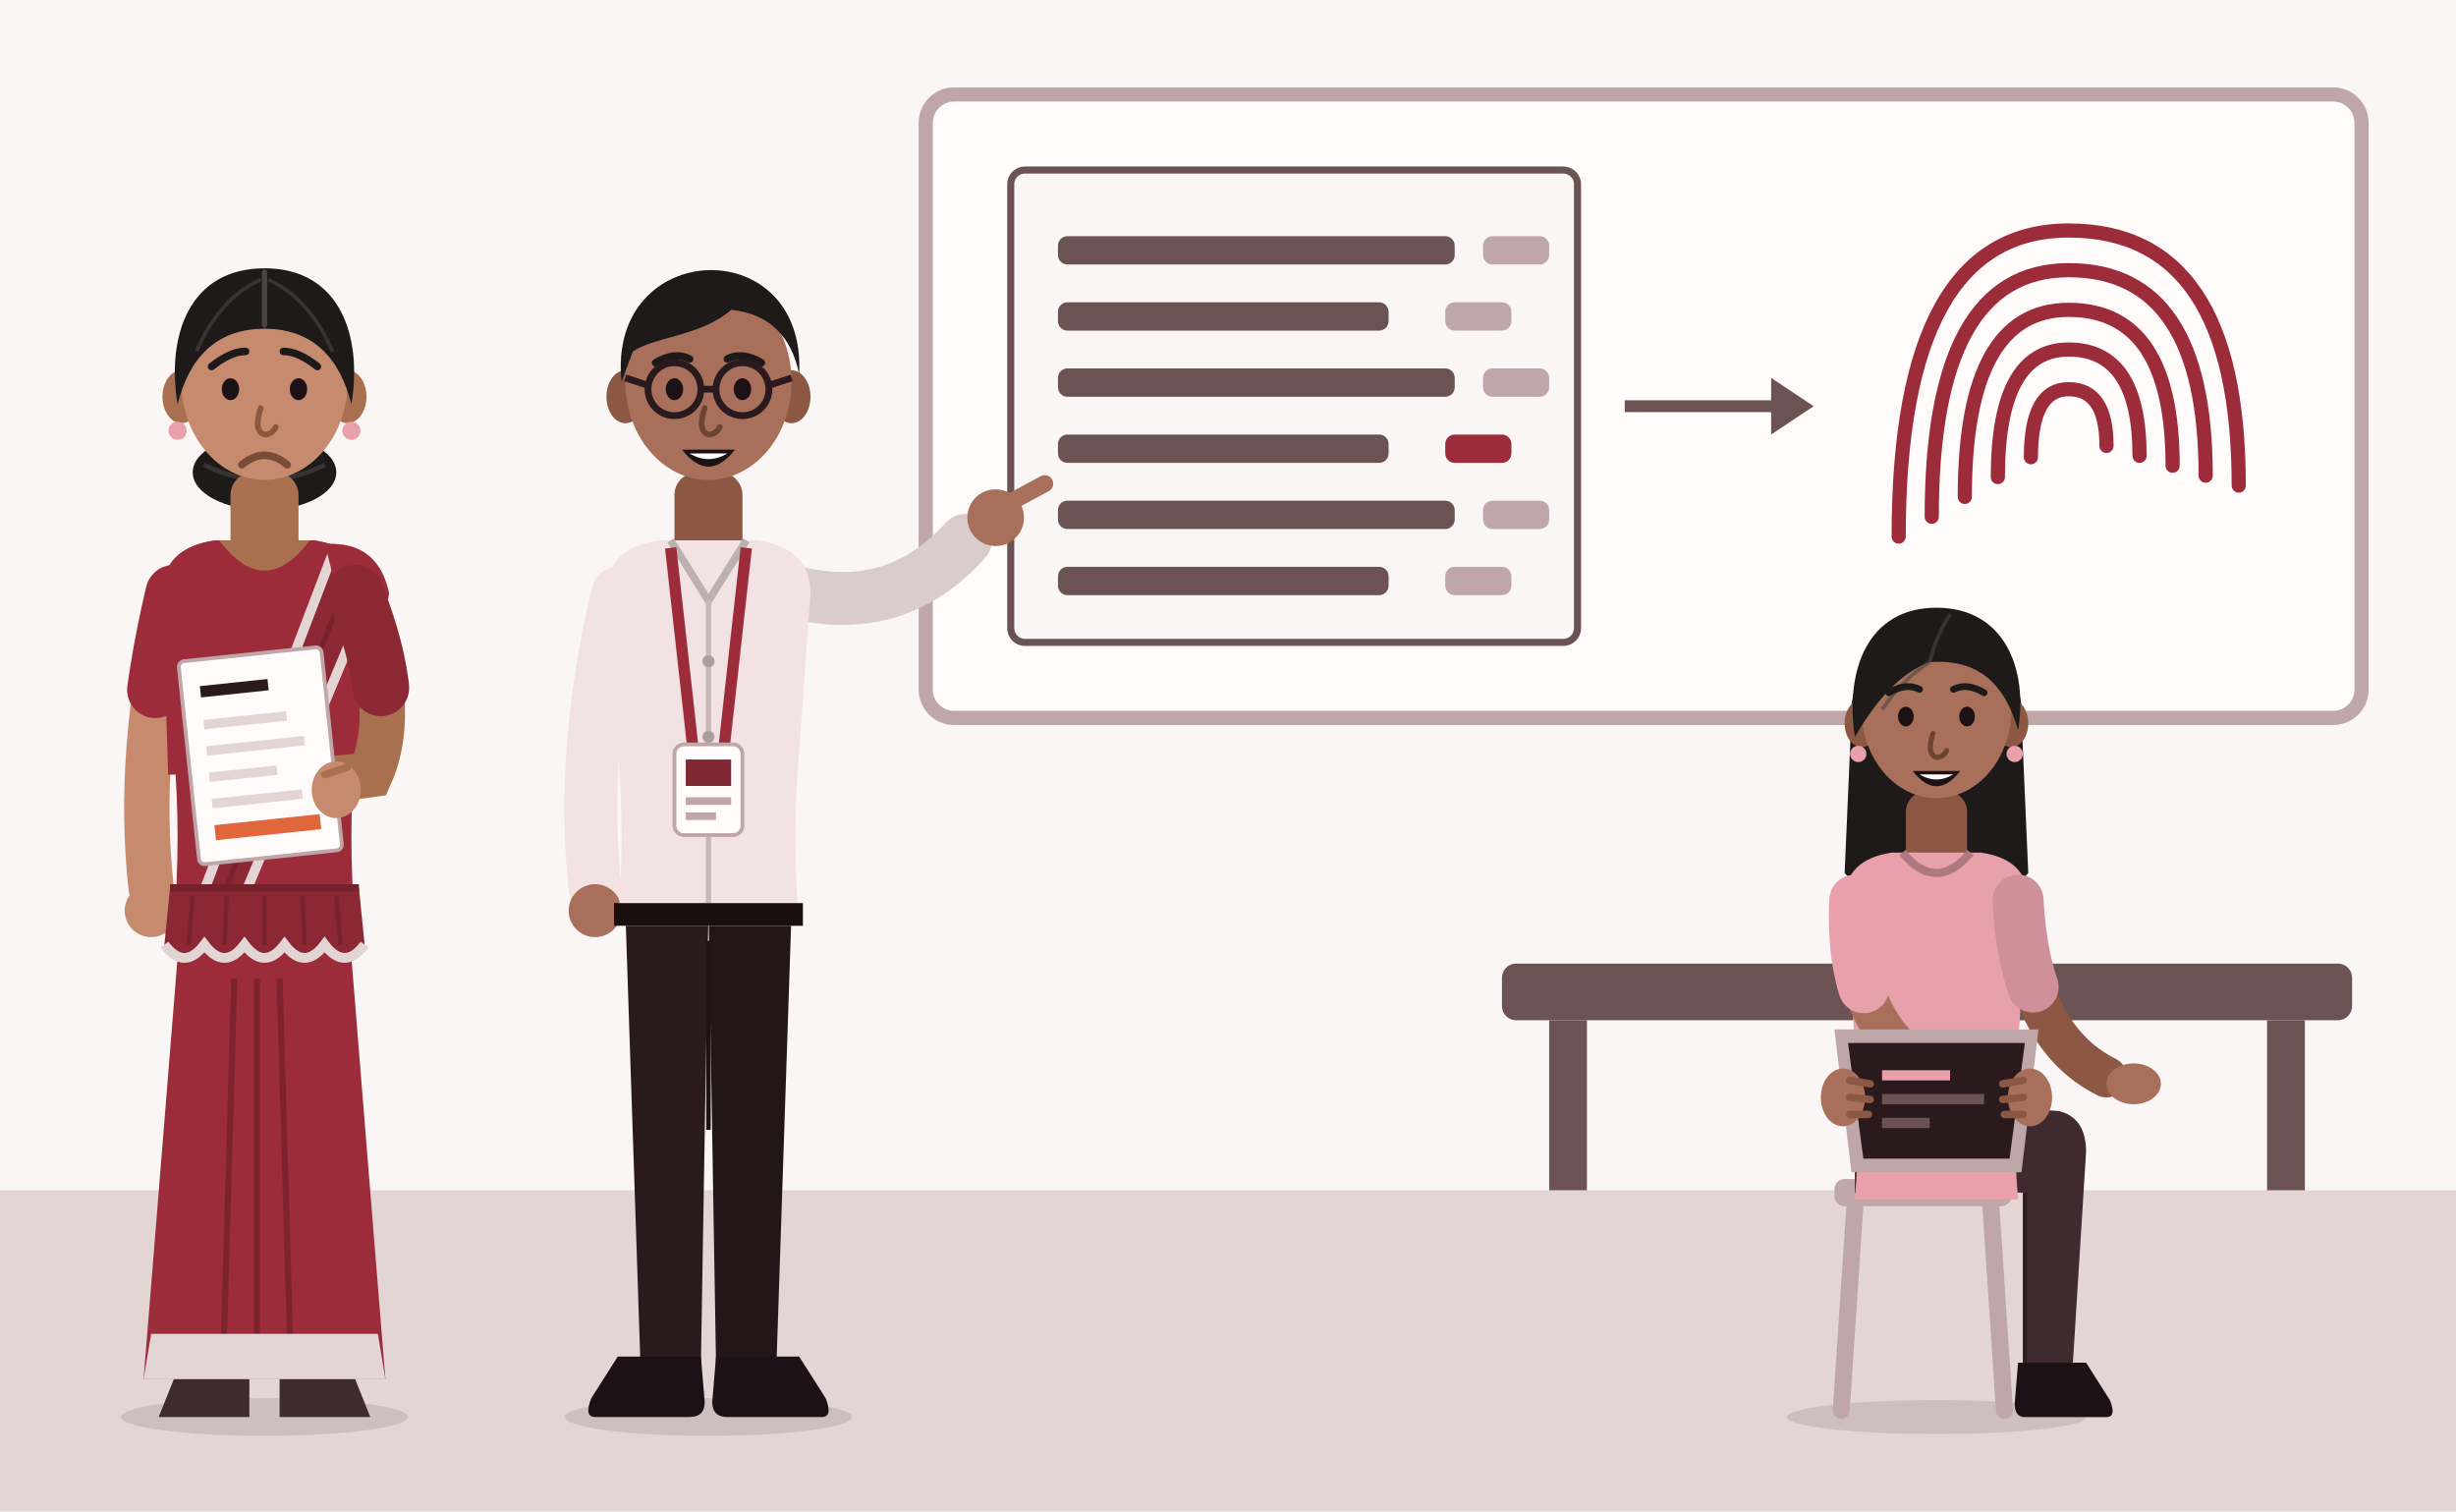
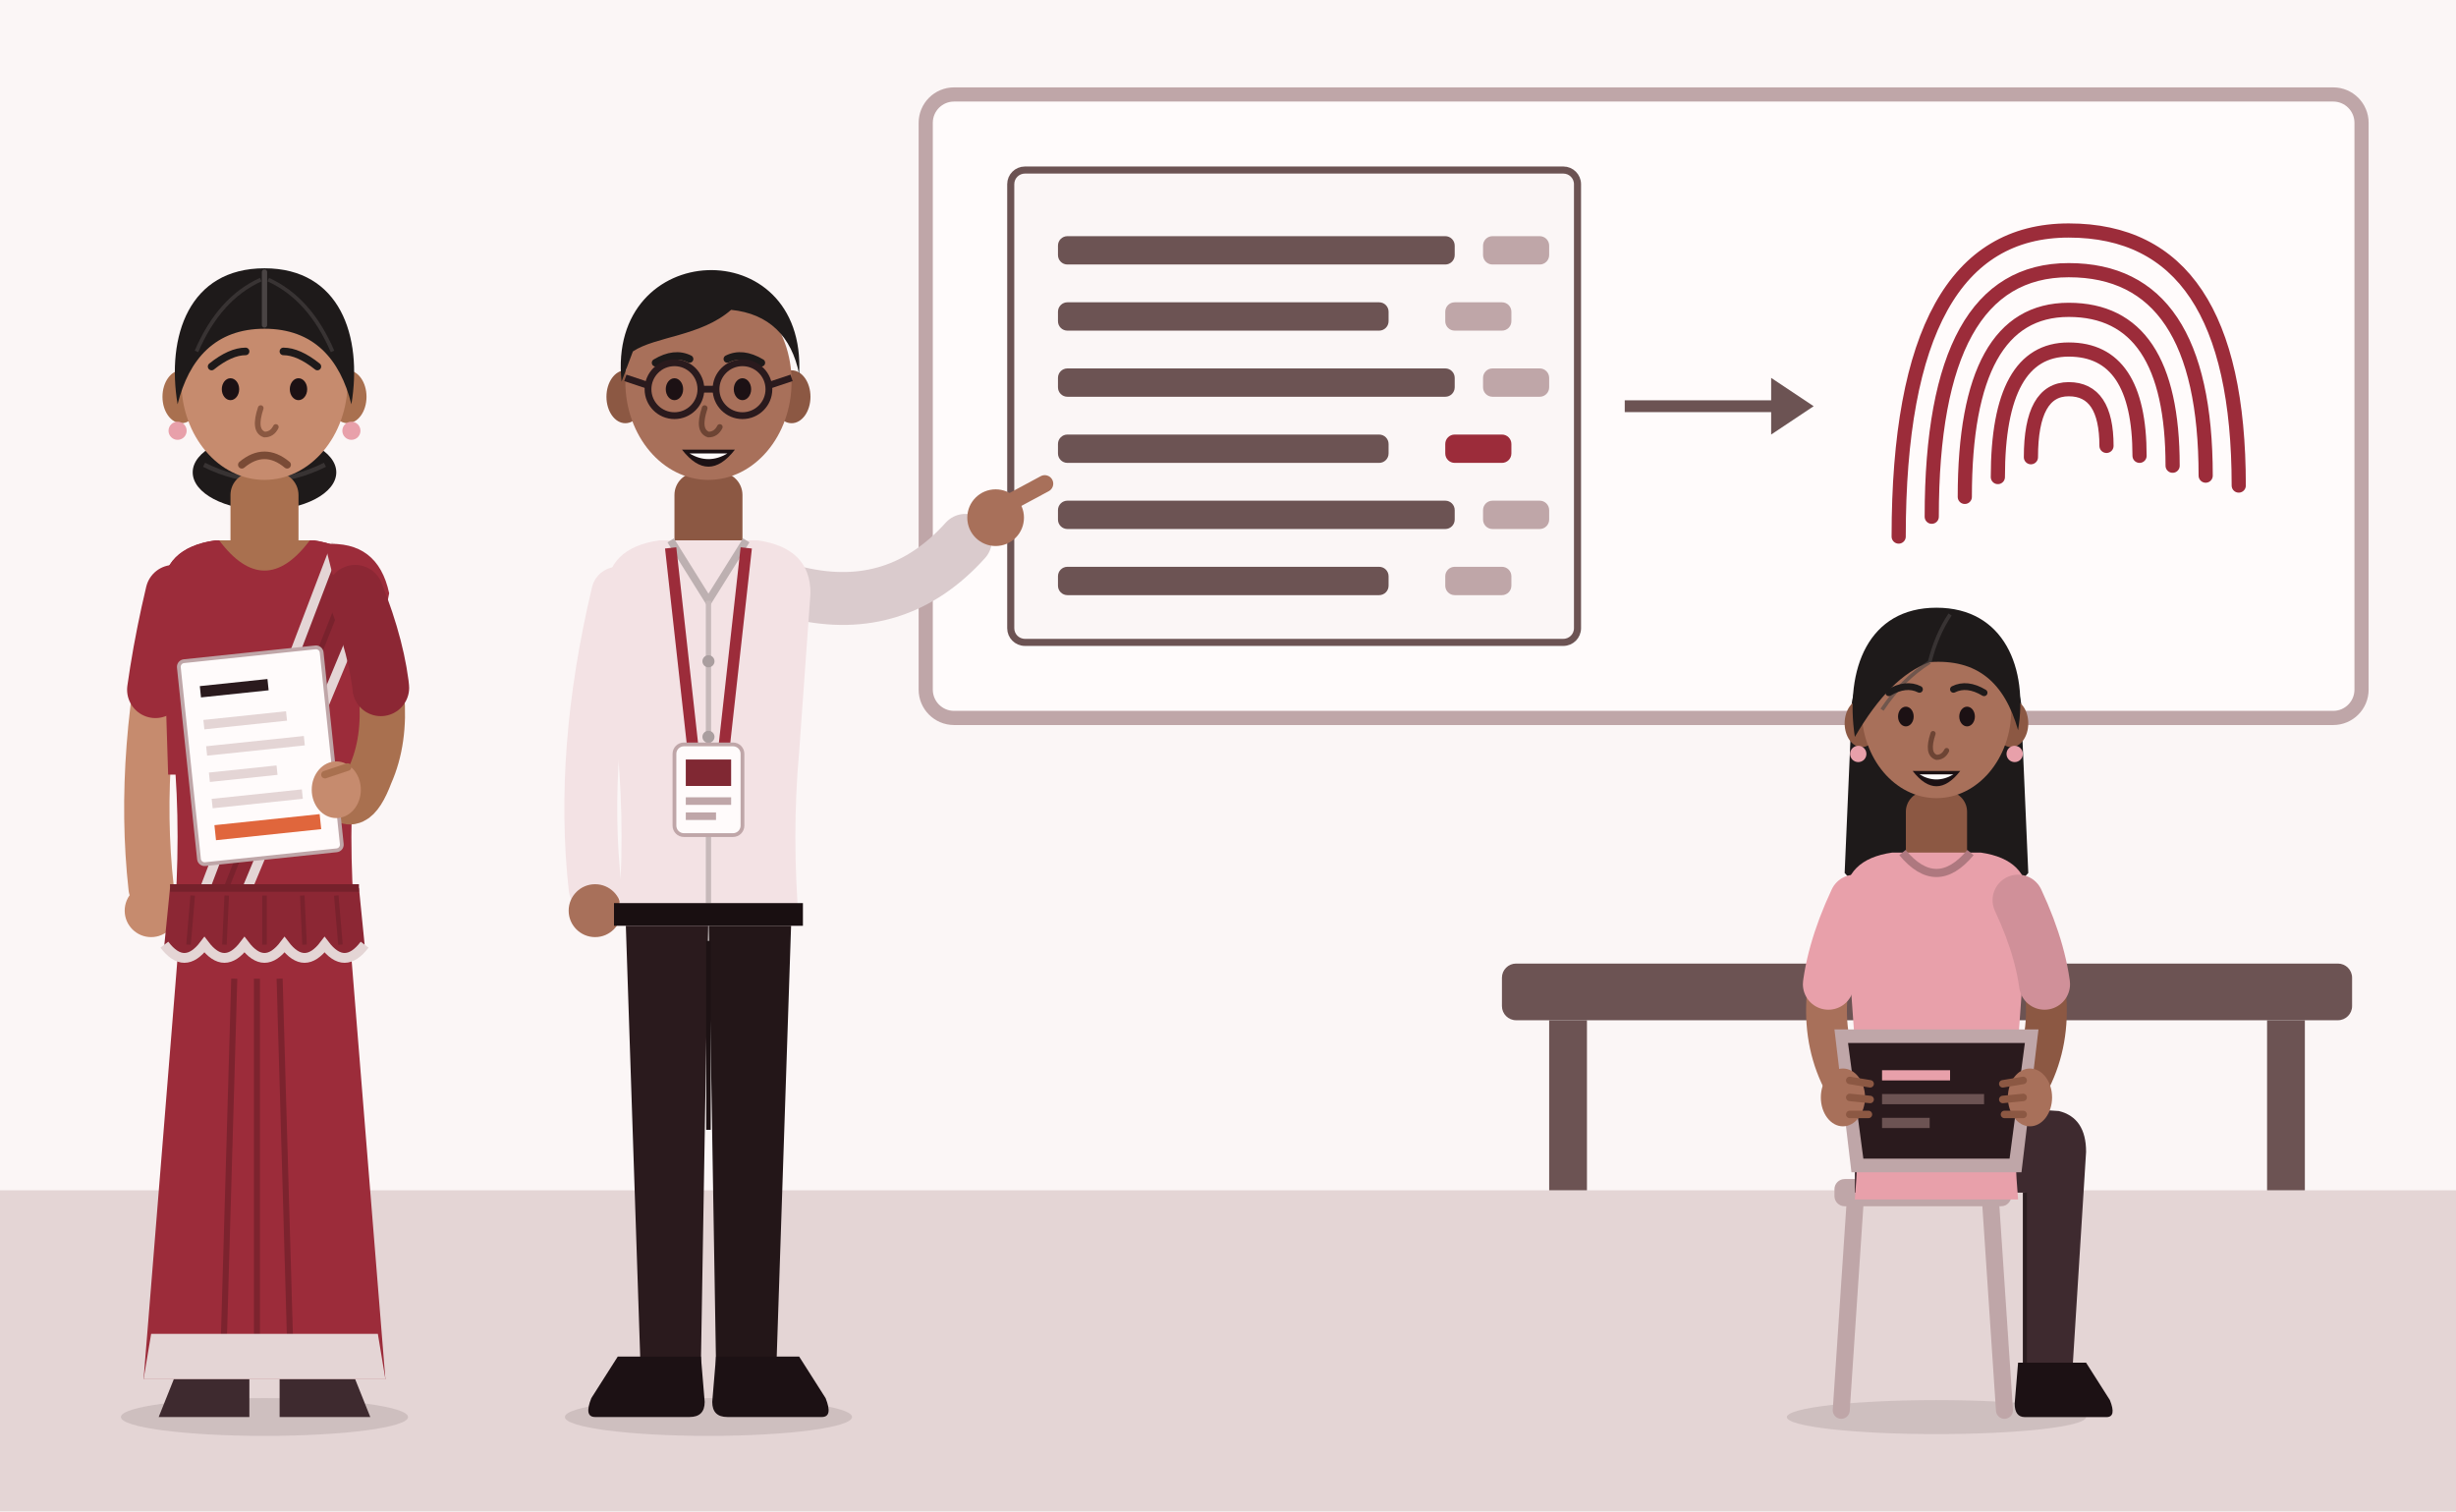
<svg xmlns="http://www.w3.org/2000/svg" viewBox="0 0 520 320" role="img" aria-labelledby="hook-t hook-d">
  <rect width="520" height="320" fill="#FBF6F6" />
  <rect x="0" y="252" width="520" height="68" fill="#E4D5D5" />
  <rect x="196" y="20" width="304" height="132" rx="6" fill="#FFFBFB" stroke="#BFA6A8" stroke-width="3" />
  <rect x="214" y="36" width="120" height="100" rx="3" fill="#FBF6F6" stroke="#6C5353" stroke-width="1.5" />
  <rect x="224" y="50" width="84" height="6" rx="2" fill="#6C5353" />
  <rect x="314" y="50" width="14" height="6" rx="2" fill="#BFA6A8" />
  <rect x="224" y="64" width="70" height="6" rx="2" fill="#6C5353" />
  <rect x="306" y="64" width="14" height="6" rx="2" fill="#BFA6A8" />
  <rect x="224" y="78" width="84" height="6" rx="2" fill="#6C5353" />
  <rect x="314" y="78" width="14" height="6" rx="2" fill="#BFA6A8" />
  <rect x="224" y="92" width="70" height="6" rx="2" fill="#6C5353" />
  <rect x="306" y="92" width="14" height="6" rx="2" fill="#9C2C3A" />
  <rect x="224" y="106" width="84" height="6" rx="2" fill="#6C5353" />
  <rect x="314" y="106" width="14" height="6" rx="2" fill="#BFA6A8" />
  <rect x="224" y="120" width="70" height="6" rx="2" fill="#6C5353" />
  <rect x="306" y="120" width="14" height="6" rx="2" fill="#BFA6A8" />
  <path d="M344 86 L376 86" stroke="#6C5353" stroke-width="2.5" fill="none" />
  <path d="M384 86 L375 80 L375 92 Z" fill="#6C5353" />
  <path d="M430 96.8 Q430 82.4 438 82.4 Q446 82.4 446 94.4" stroke="#9C2C3A" stroke-width="3" fill="none" stroke-linecap="round" />
  <path d="M423 101 Q423 74 438 74 Q453 74 453 96.5" stroke="#9C2C3A" stroke-width="3" fill="none" stroke-linecap="round" />
  <path d="M416 105.2 Q416 65.6 438 65.6 Q460 65.6 460 98.6" stroke="#9C2C3A" stroke-width="3" fill="none" stroke-linecap="round" />
  <path d="M409 109.4 Q409 57.2 438 57.2 Q467 57.2 467 100.7" stroke="#9C2C3A" stroke-width="3" fill="none" stroke-linecap="round" />
  <path d="M402 113.6 Q402 48.8 438 48.8 Q474 48.8 474 102.8" stroke="#9C2C3A" stroke-width="3" fill="none" stroke-linecap="round" />
  <rect x="318" y="204" width="180" height="12" rx="3" fill="#6C5353" />
  <path d="M332 216 L332 252 M484 216 L484 252" stroke="#6C5353" stroke-width="8" />
  <g transform="translate(366.8 72.5) scale(0.72)">
    <ellipse cx="60" cy="316" rx="44" ry="5" fill="#2A1A1D" opacity=".12" />
    <rect x="30" y="246" width="52" height="8" rx="3" fill="#BFA6A8" />
    <path d="M36 254 L32 314 M76 254 L80 314" stroke="#BFA6A8" stroke-width="5" stroke-linecap="round" />
    <path d="M36 222 L96 226 Q104 228 104 238 L100 302 L86 302 L86 250 L36 250 Z" fill="#3E2A2F" />
    <path d="M86 250 L86 302" stroke="#2B1D20" stroke-width="1.2" />
    <path d="M84 300 L104 300 L111 311 Q113 316 110 316 L86 316 Q83 316 83 312 Z" fill="#1C1114" />
    <g transform="translate(0 66)">
      <path d="M35 44 C33 16 87 16 85 44 L87 90 Q81 97 75 90 L45 90 Q39 97 33 90 Z" fill="#1E1A1A" />
      <rect x="51" y="66" width="18" height="24" rx="6" fill="#8C5843" />
      <path d="M33 98 Q33 86 47 84 L73 84 Q87 86 87 98 L84 140 Q82 162 84 186 L36 186 Q38 162 36 140 Z" fill="#E8A0AA" />
      <path d="M50 84 Q60 96 70 84" fill="none" stroke="#AE787F" stroke-width="2.4" />
-       <path d="M36 98 Q34 138 62 150" stroke="#A8705A" stroke-width="12" stroke-linecap="round" fill="none" />
-       <path d="M36 98 Q34 138 62 150" pathLength="100" stroke-dasharray="26 200" stroke="#E8A0AA" stroke-width="15" stroke-linecap="round" fill="none" />
-       <ellipse cx="70" cy="152" rx="8" ry="6" fill="#A8705A" />
-       <path d="M84 98 Q86 138 110 150" stroke="#8C5843" stroke-width="12" stroke-linecap="round" fill="none" />
-       <path d="M84 98 Q86 138 110 150" pathLength="100" stroke-dasharray="26 200" stroke="#D09099" stroke-width="15" stroke-linecap="round" fill="none" />
-       <ellipse cx="118" cy="152" rx="8" ry="6" fill="#A8705A" />
+       <path d="M36 98 Q21 130 33 152" stroke="#A8705A" stroke-width="12" stroke-linecap="round" fill="none" />
+       <path d="M36 98 Q21 130 33 152" pathLength="100" stroke-dasharray="26 200" stroke="#E8A0AA" stroke-width="15" stroke-linecap="round" fill="none" />
+       <path d="M84 98 Q99 130 87 152" stroke="#8C5843" stroke-width="12" stroke-linecap="round" fill="none" />
+       <path d="M84 98 Q99 130 87 152" pathLength="100" stroke-dasharray="26 200" stroke="#D09099" stroke-width="15" stroke-linecap="round" fill="none" />
      <path d="M30 136 L90 136 L85 178 L35 178 Z" fill="#BFA6A8" />
      <path d="M34 140 L86 140 L81.5 174 L38.5 174 Z" fill="#2A1A1D" />
      <rect x="44" y="148" width="20" height="3" fill="#E8A0AA" />
      <rect x="44" y="155" width="30" height="3" fill="#6C5353" />
      <rect x="44" y="162" width="14" height="3" fill="#6C5353" />
      <ellipse cx="32.5" cy="156" rx="6.5" ry="8.5" fill="#A8705A" />
      <path d="M34.5 151 l6 1 M34.5 156 l6 0.6 M34.5 161 l5.5 0" stroke="#8C5843" stroke-width="2.2" stroke-linecap="round" />
      <ellipse cx="87.5" cy="156" rx="6.5" ry="8.5" fill="#A8705A" />
      <path d="M85.5 151 l-6 1 M85.5 156 l-6 0.6 M85.5 161 l-5.5 0" stroke="#8C5843" stroke-width="2.2" stroke-linecap="round" />
      <ellipse cx="38" cy="46" rx="5" ry="7" fill="#8C5843" />
      <ellipse cx="82" cy="46" rx="5" ry="7" fill="#8C5843" />
      <ellipse cx="60" cy="42" rx="22" ry="26" fill="#A8705A" />
      <ellipse cx="37" cy="55" rx="2.4" ry="2.4" fill="#E8A0AA" />
      <ellipse cx="83" cy="55" rx="2.4" ry="2.4" fill="#E8A0AA" />
      <path d="M36 50 C33 30 40 12 60 12 C80 12 87 30 84 48 C80 34 72 27 58 28 C50 31 43 38 36 50 Z" fill="#1E1A1A" />
      <path d="M58 28 Q50 33 44 42 M64 14 Q60 20 58 28" stroke="#4A4444" stroke-width="1.1" fill="none" opacity=".6" />
      <ellipse cx="51" cy="44" rx="2.3" ry="2.9" fill="#1C1114" />
      <ellipse cx="69" cy="44" rx="2.3" ry="2.9" fill="#1C1114" />
      <path d="M46 37 Q51 34 55 36 M65 36 Q69 34 74 37" stroke="#1E1A1A" stroke-width="2" fill="none" stroke-linecap="round" />
      <path d="M59 49 Q57 55 60 56 Q62 56 63 54" stroke="#5E3A2B" stroke-width="1.5" fill="none" stroke-linecap="round" opacity=".8" />
      <path d="M53 60 Q60 69 67 60 Z" fill="#1C1114" />
      <path d="M55 61 Q60 64 65 61" fill="#FFFBFB" />
    </g>
  </g>
  <g transform="translate(102.0 47.2) scale(0.8)">
    <ellipse cx="60" cy="316" rx="38" ry="5" fill="#2A1A1D" opacity=".12" />
    <path d="M38 182 L60 182 L58 302 L42 302 Z" fill="#2A1A1D" />
    <path d="M60 182 L82 182 L78 302 L62 302 Z" fill="#231618" />
    <path d="M60 190 L60 240" stroke="#1D1214" stroke-width="1.2" />
    <path d="M36 300 L58 300 L59 312 Q59 316 55 316 L30 316 Q27 316 29 311 Z" fill="#1C1114" />
    <path d="M62 300 L84 300 L91 311 Q93 316 90 316 L65 316 Q61 316 61 312 Z" fill="#1C1114" />
    <path d="M36 98 Q26 140 30 176" stroke="#F3E2E4" stroke-width="14" stroke-linecap="round" fill="none" />
    <ellipse cx="30" cy="182" rx="7" ry="7" fill="#A8705A" />
    <path d="M84 98 Q110 104 128 84" stroke="#DACBCD" stroke-width="14" stroke-linecap="round" fill="none" />
    <ellipse cx="136" cy="78" rx="7.5" ry="7.5" fill="#A8705A" />
    <path d="M136 76 L149 69" stroke="#A8705A" stroke-width="4.5" stroke-linecap="round" />
    <rect x="51" y="66" width="18" height="24" rx="6" fill="#8C5843" />
    <path d="M33 98 Q33 86 47 84 L73 84 Q87 86 87 98 L84 140 Q82 162 84 186 L36 186 Q38 162 36 140 Z" fill="#F3E2E4" />
    <path d="M50 84 L60 100 L70 84" fill="none" stroke="#BDB0B1" stroke-width="2" />
    <path d="M60 100 L60 180" stroke="#C7B9BA" stroke-width="1.4" />
    <ellipse cx="60" cy="116" rx="1.6" ry="1.6" fill="#AA9E9F" />
    <ellipse cx="60" cy="136" rx="1.6" ry="1.6" fill="#AA9E9F" />
    <ellipse cx="60" cy="156" rx="1.6" ry="1.6" fill="#AA9E9F" />
    <rect x="35" y="180" width="50" height="6" fill="#190F11" />
    <path d="M50 86 L56 140 M70 86 L64 140" stroke="#9C2C3A" stroke-width="3" />
    <rect x="51" y="138" width="18" height="24" rx="2.5" fill="#FFFBFB" stroke="#BFA6A8" stroke-width="1" />
    <rect x="54" y="142" width="12" height="7" fill="#802833" />
    <rect x="54" y="152" width="12" height="2" fill="#BFA6A8" />
    <rect x="54" y="156" width="8" height="2" fill="#BFA6A8" />
    <ellipse cx="38" cy="46" rx="5" ry="7" fill="#8C5843" />
    <ellipse cx="82" cy="46" rx="5" ry="7" fill="#8C5843" />
    <ellipse cx="60" cy="42" rx="22" ry="26" fill="#A8705A" />
    <path d="M37 42 C33 4 86 2 84 40 C82 30 76 24 66 23 C58 30 46 30 40 34 Z" fill="#1E1A1A" />
    <ellipse cx="51" cy="44" rx="2.3" ry="2.9" fill="#1C1114" />
    <ellipse cx="69" cy="44" rx="2.3" ry="2.9" fill="#1C1114" />
    <path d="M46 37 Q51 34 55 36 M65 36 Q69 34 74 37" stroke="#1E1A1A" stroke-width="2" fill="none" stroke-linecap="round" />
    <path d="M59 49 Q57 55 60 56 Q62 56 63 54" stroke="#5E3A2B" stroke-width="1.5" fill="none" stroke-linecap="round" opacity=".8" />
    <path d="M53 60 Q60 69 67 60 Z" fill="#1C1114" />
    <path d="M55 61 Q60 64 65 61" fill="#FFFBFB" />
    <ellipse cx="51" cy="44" rx="7" ry="7" fill="none" stroke="#2A1A1D" stroke-width="1.8" />
    <ellipse cx="69" cy="44" rx="7" ry="7" fill="none" stroke="#2A1A1D" stroke-width="1.8" />
    <path d="M58 44 L62 44 M44 43 L38 41 M76 43 L82 41" stroke="#2A1A1D" stroke-width="1.8" />
  </g>
  <g transform="translate(8.0 47.2) scale(0.8)">
    <ellipse cx="60" cy="316" rx="38" ry="5" fill="#2A1A1D" opacity=".12" />
    <path d="M38 182 L82 182 L92 306 L28 306 Z" fill="#9C2C3A" />
    <path d="M52 200 L49.0 304" stroke="#7C232E" stroke-width="1.6" />
    <path d="M58 200 L58.0 304" stroke="#7C232E" stroke-width="1.6" />
    <path d="M64 200 L67.0 304" stroke="#7C232E" stroke-width="1.6" />
    <path d="M30 294 L90 294 L92 306 L28 306 Z" fill="#E4D5D5" />
    <path d="M36 306 L56 306 L56 316 L32 316 Z" fill="#3E2A2F" />
    <path d="M64 306 L84 306 L88 316 L64 316 Z" fill="#3E2A2F" />
    <ellipse cx="60" cy="66" rx="19" ry="10" fill="#1E1A1A" />
    <path d="M44 64 Q60 72 76 64" stroke="#4A4444" stroke-width="1.2" fill="none" opacity=".6" />
    <path d="M36 98 Q26 140 30 176" stroke="#C68B6E" stroke-width="12" stroke-linecap="round" fill="none" />
    <path d="M36 98 Q26 140 30 176" pathLength="100" stroke-dasharray="26 200" stroke="#9C2C3A" stroke-width="15" stroke-linecap="round" fill="none" />
    <ellipse cx="30" cy="182" rx="7" ry="7" fill="#C68B6E" />
    <rect x="51" y="66" width="18" height="24" rx="6" fill="#A9704F" />
    <path d="M33 98 Q33 86 47 84 L73 84 Q87 86 87 98 L84 140 Q82 162 84 186 L36 186 Q38 162 36 140 Z" fill="#9C2C3A" />
    <path d="M33 98 Q33 86 47 84 L73 84 Q87 86 87 98 L85.5 146 L34.5 146 Z" fill="#9C2C3A" />
    <path d="M48 84 Q60 100 72 84" fill="#A9704F" />
    <path d="M42 182 L53 182 L88 98 Q86 88 79 85 Z" fill="#8C2734" />
    <path d="M47.5 182 L83.5 91" stroke="#79222D" stroke-width="1.4" />
    <path d="M53 182 L88 98 M42 182 L79 85" stroke="#E4D5D5" stroke-width="2.6" />
    <path d="M76 85 Q90 84 93 98 L91 108 Q86 96 78 93 Z" fill="#9C2C3A" />
    <path d="M35 176 L85 176 L86.5 191 Q81.2 198 75.9 191 Q70.6 198 65.3 191 Q60 198 54.7 191 Q49.4 198 44.1 191 Q38.8 198 33.5 191 Z" fill="#8C2734" />
    <path d="M86.5 191 Q81.2 198 75.9 191 Q70.6 198 65.3 191 Q60 198 54.7 191 Q49.4 198 44.1 191 Q38.8 198 33.5 191" stroke="#E4D5D5" stroke-width="2.6" fill="none" />
    <path d="M41 178 L39.9 191" stroke="#79222D" stroke-width="1.2" />
    <path d="M50 178 L49.4 191" stroke="#79222D" stroke-width="1.2" />
    <path d="M60 178 L60.0 191" stroke="#79222D" stroke-width="1.2" />
    <path d="M70 178 L70.6 191" stroke="#79222D" stroke-width="1.2" />
    <path d="M79 178 L80.1 191" stroke="#79222D" stroke-width="1.2" />
    <path d="M35 176 L85 176" stroke="#75212B" stroke-width="2" />
-     <path d="M84 98 Q96 128 88 146 Q60 150 56 140" stroke="#A9704F" stroke-width="12" stroke-linecap="round" fill="none" />
-     <path d="M84 98 Q96 128 88 146 Q60 150 56 140" pathLength="100" stroke-dasharray="26 200" stroke="#8C2734" stroke-width="15" stroke-linecap="round" fill="none" />
-     <ellipse cx="54" cy="138" rx="7.5" ry="7.5" fill="#C68B6E" />
+     <path d="M84 98 Q96 128 88 146 Q83.5 158 79 150" stroke="#A9704F" stroke-width="12" stroke-linecap="round" fill="none" />
+     <path d="M84 98 Q96 128 88 146 Q83.5 158 79 150" pathLength="100" stroke-dasharray="26 200" stroke="#8C2734" stroke-width="15" stroke-linecap="round" fill="none" />
    <g transform="rotate(-6 59 142)">
      <rect x="40" y="114" width="38" height="54" rx="1.5" fill="#FFFBFB" stroke="#BFA6A8" stroke-width="1" />
      <rect x="45" y="121" width="18" height="3" fill="#2A1A1D" />
      <rect x="45" y="130" width="22" height="2.5" fill="#E4D5D5" />
      <rect x="45" y="137" width="26" height="2.5" fill="#E4D5D5" />
      <rect x="45" y="144" width="18" height="2.5" fill="#E4D5D5" />
      <rect x="45" y="151" width="24" height="2.5" fill="#E4D5D5" />
      <rect x="45" y="158" width="28" height="4" fill="#E0663C" />
    </g>
    <ellipse cx="79" cy="150" rx="6.5" ry="7.5" fill="#C68B6E" />
    <path d="M76 146 l6 -2" stroke="#A9704F" stroke-width="2" stroke-linecap="round" />
    <ellipse cx="38" cy="46" rx="5" ry="7" fill="#A9704F" />
    <ellipse cx="82" cy="46" rx="5" ry="7" fill="#A9704F" />
    <ellipse cx="60" cy="42" rx="22" ry="26" fill="#C68B6E" />
    <ellipse cx="37" cy="55" rx="2.4" ry="2.4" fill="#E8A0AA" />
    <ellipse cx="83" cy="55" rx="2.4" ry="2.4" fill="#E8A0AA" />
    <path d="M37 48 C34 30 40 12 60 12 C80 12 86 30 83 48 C80 36 73 28 60 28 C47 28 40 36 37 48 Z" fill="#1E1A1A" />
    <path d="M60 13 L60 27" stroke="#4A4444" stroke-width="1.4" stroke-linecap="round" />
    <path d="M42 34 Q48 20 59 15 M78 34 Q72 20 61 15" stroke="#4A4444" stroke-width="1" fill="none" opacity=".6" />
    <ellipse cx="51" cy="44" rx="2.3" ry="2.9" fill="#1C1114" />
    <ellipse cx="69" cy="44" rx="2.3" ry="2.9" fill="#1C1114" />
    <path d="M46 38 Q51 34 55 34 M65 34 Q69 34 74 38" stroke="#1E1A1A" stroke-width="2" fill="none" stroke-linecap="round" />
    <path d="M59 49 Q57 55 60 56 Q62 56 63 54" stroke="#7A4B36" stroke-width="1.5" fill="none" stroke-linecap="round" opacity=".8" />
    <path d="M54 64 Q60 59 66 64" stroke="#7A4B36" stroke-width="2" fill="none" stroke-linecap="round" />
  </g>
</svg>
